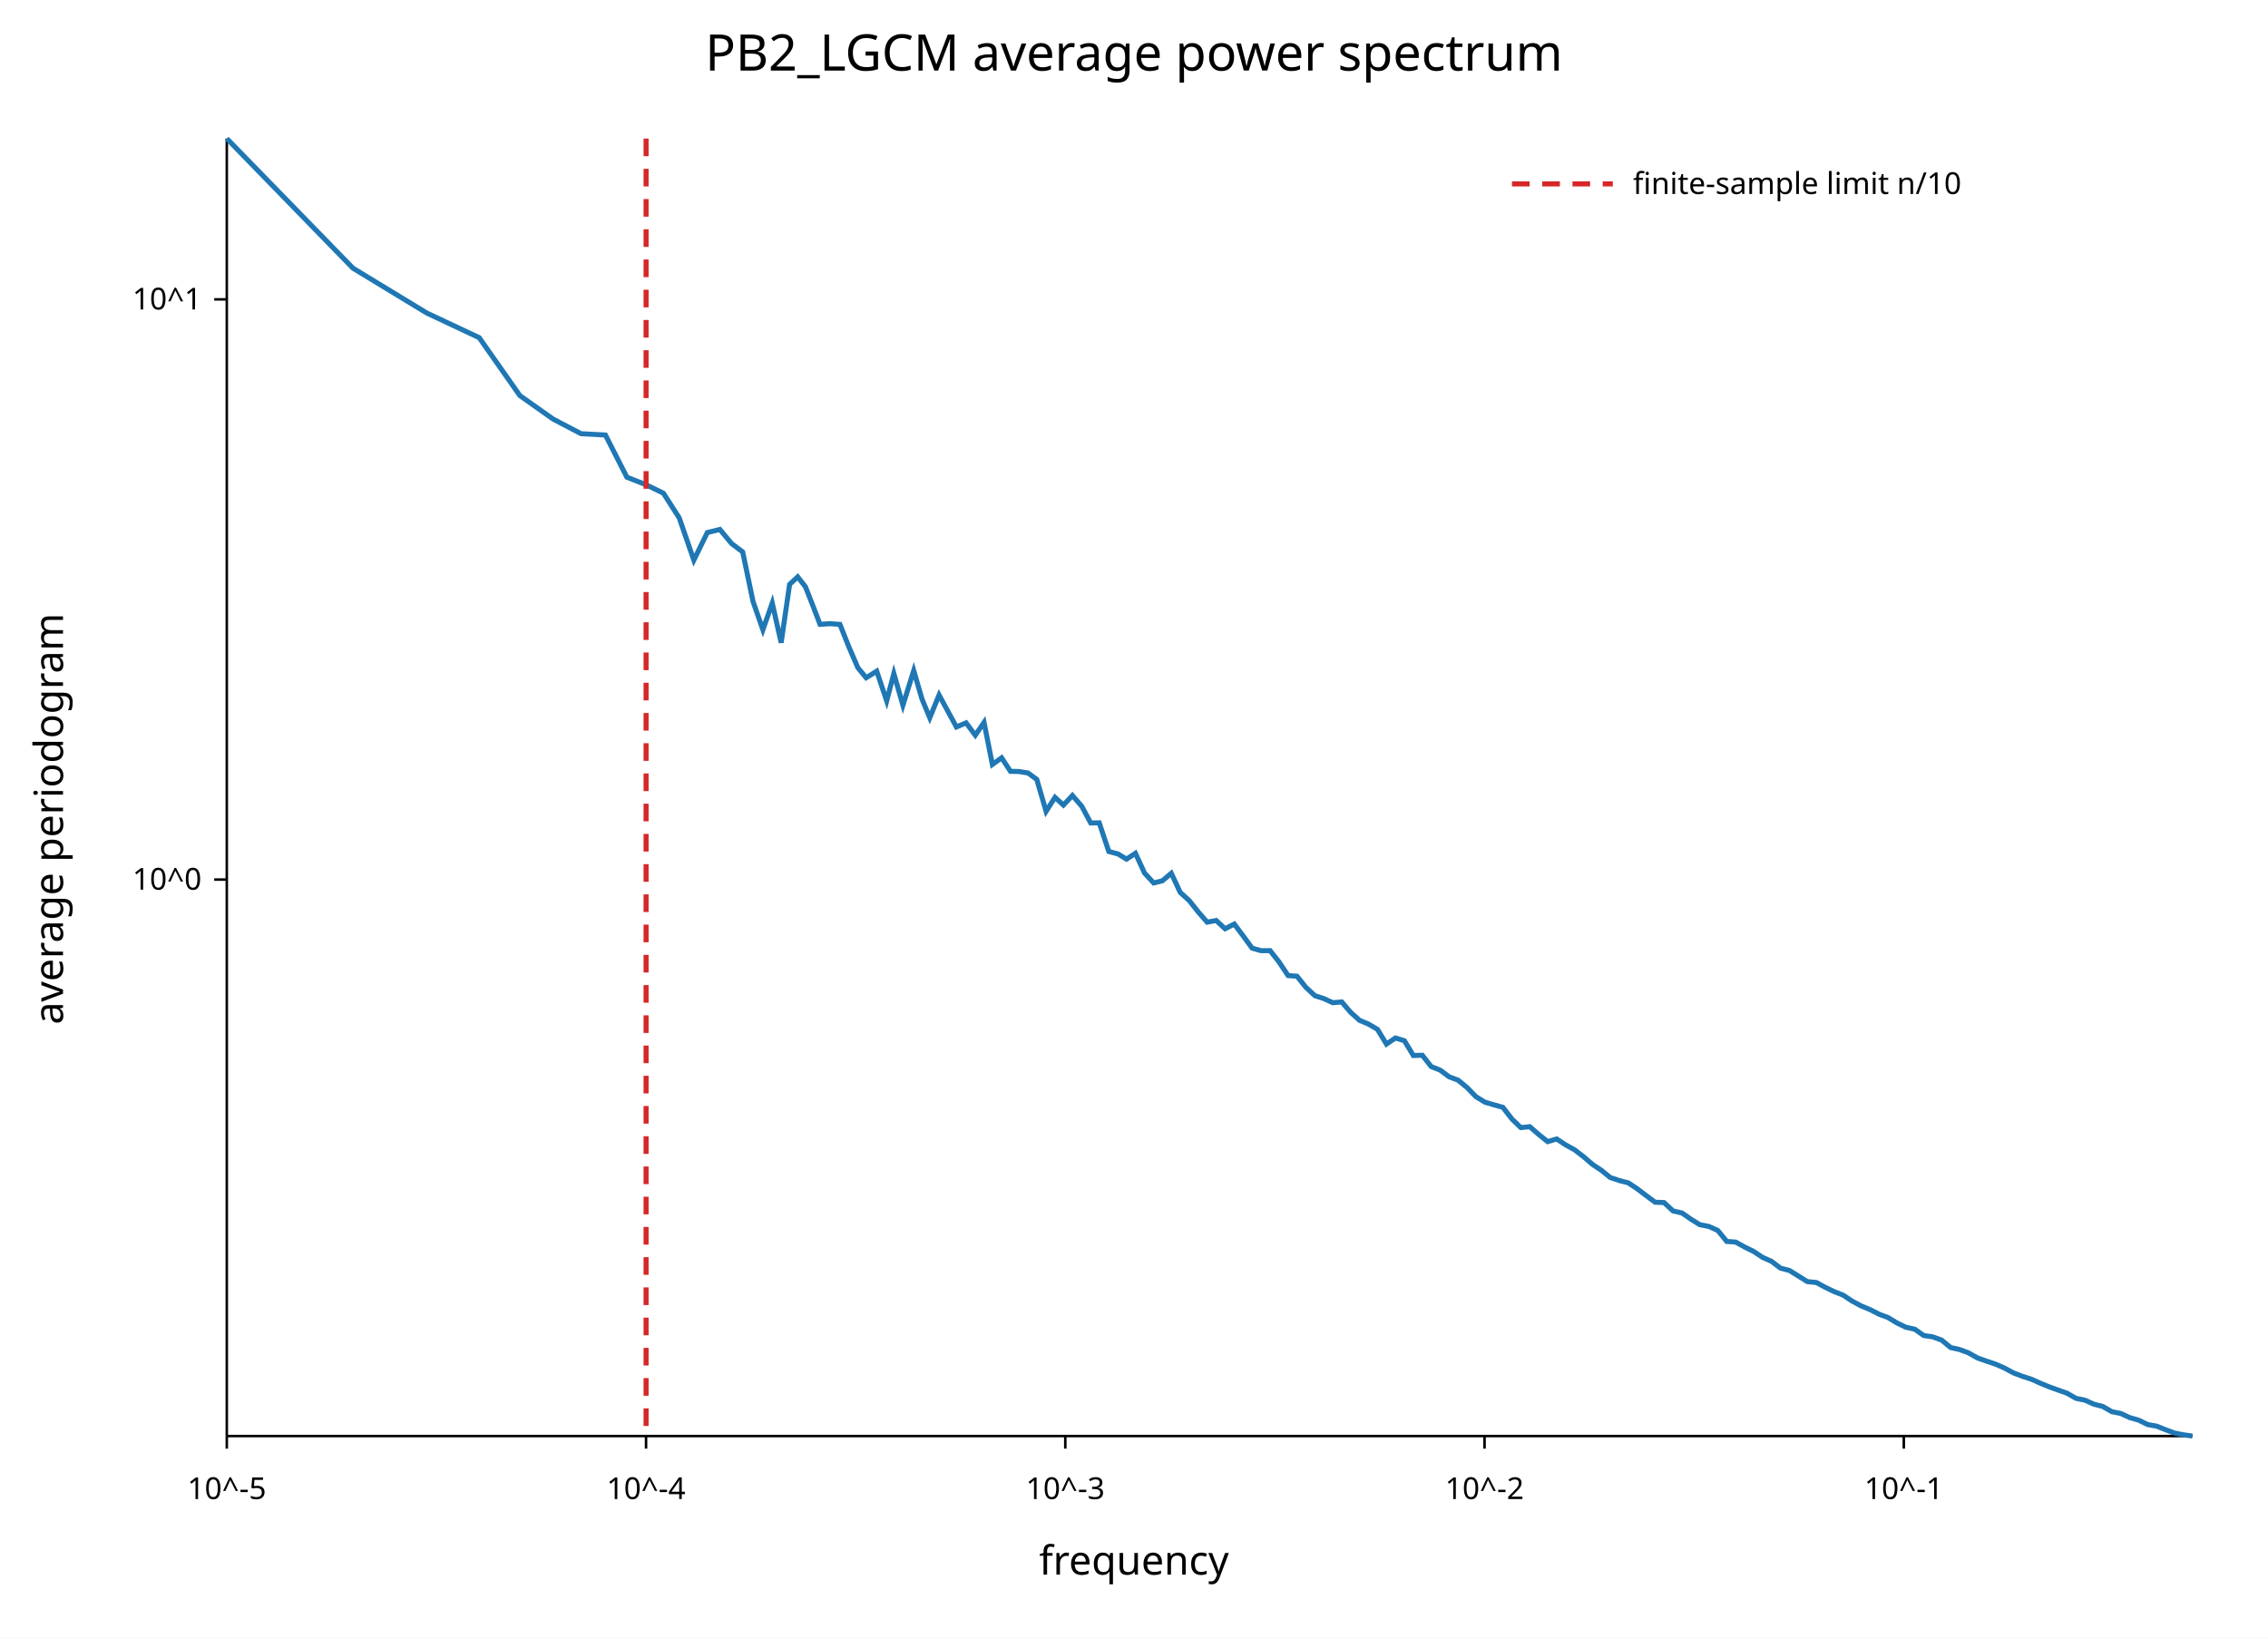
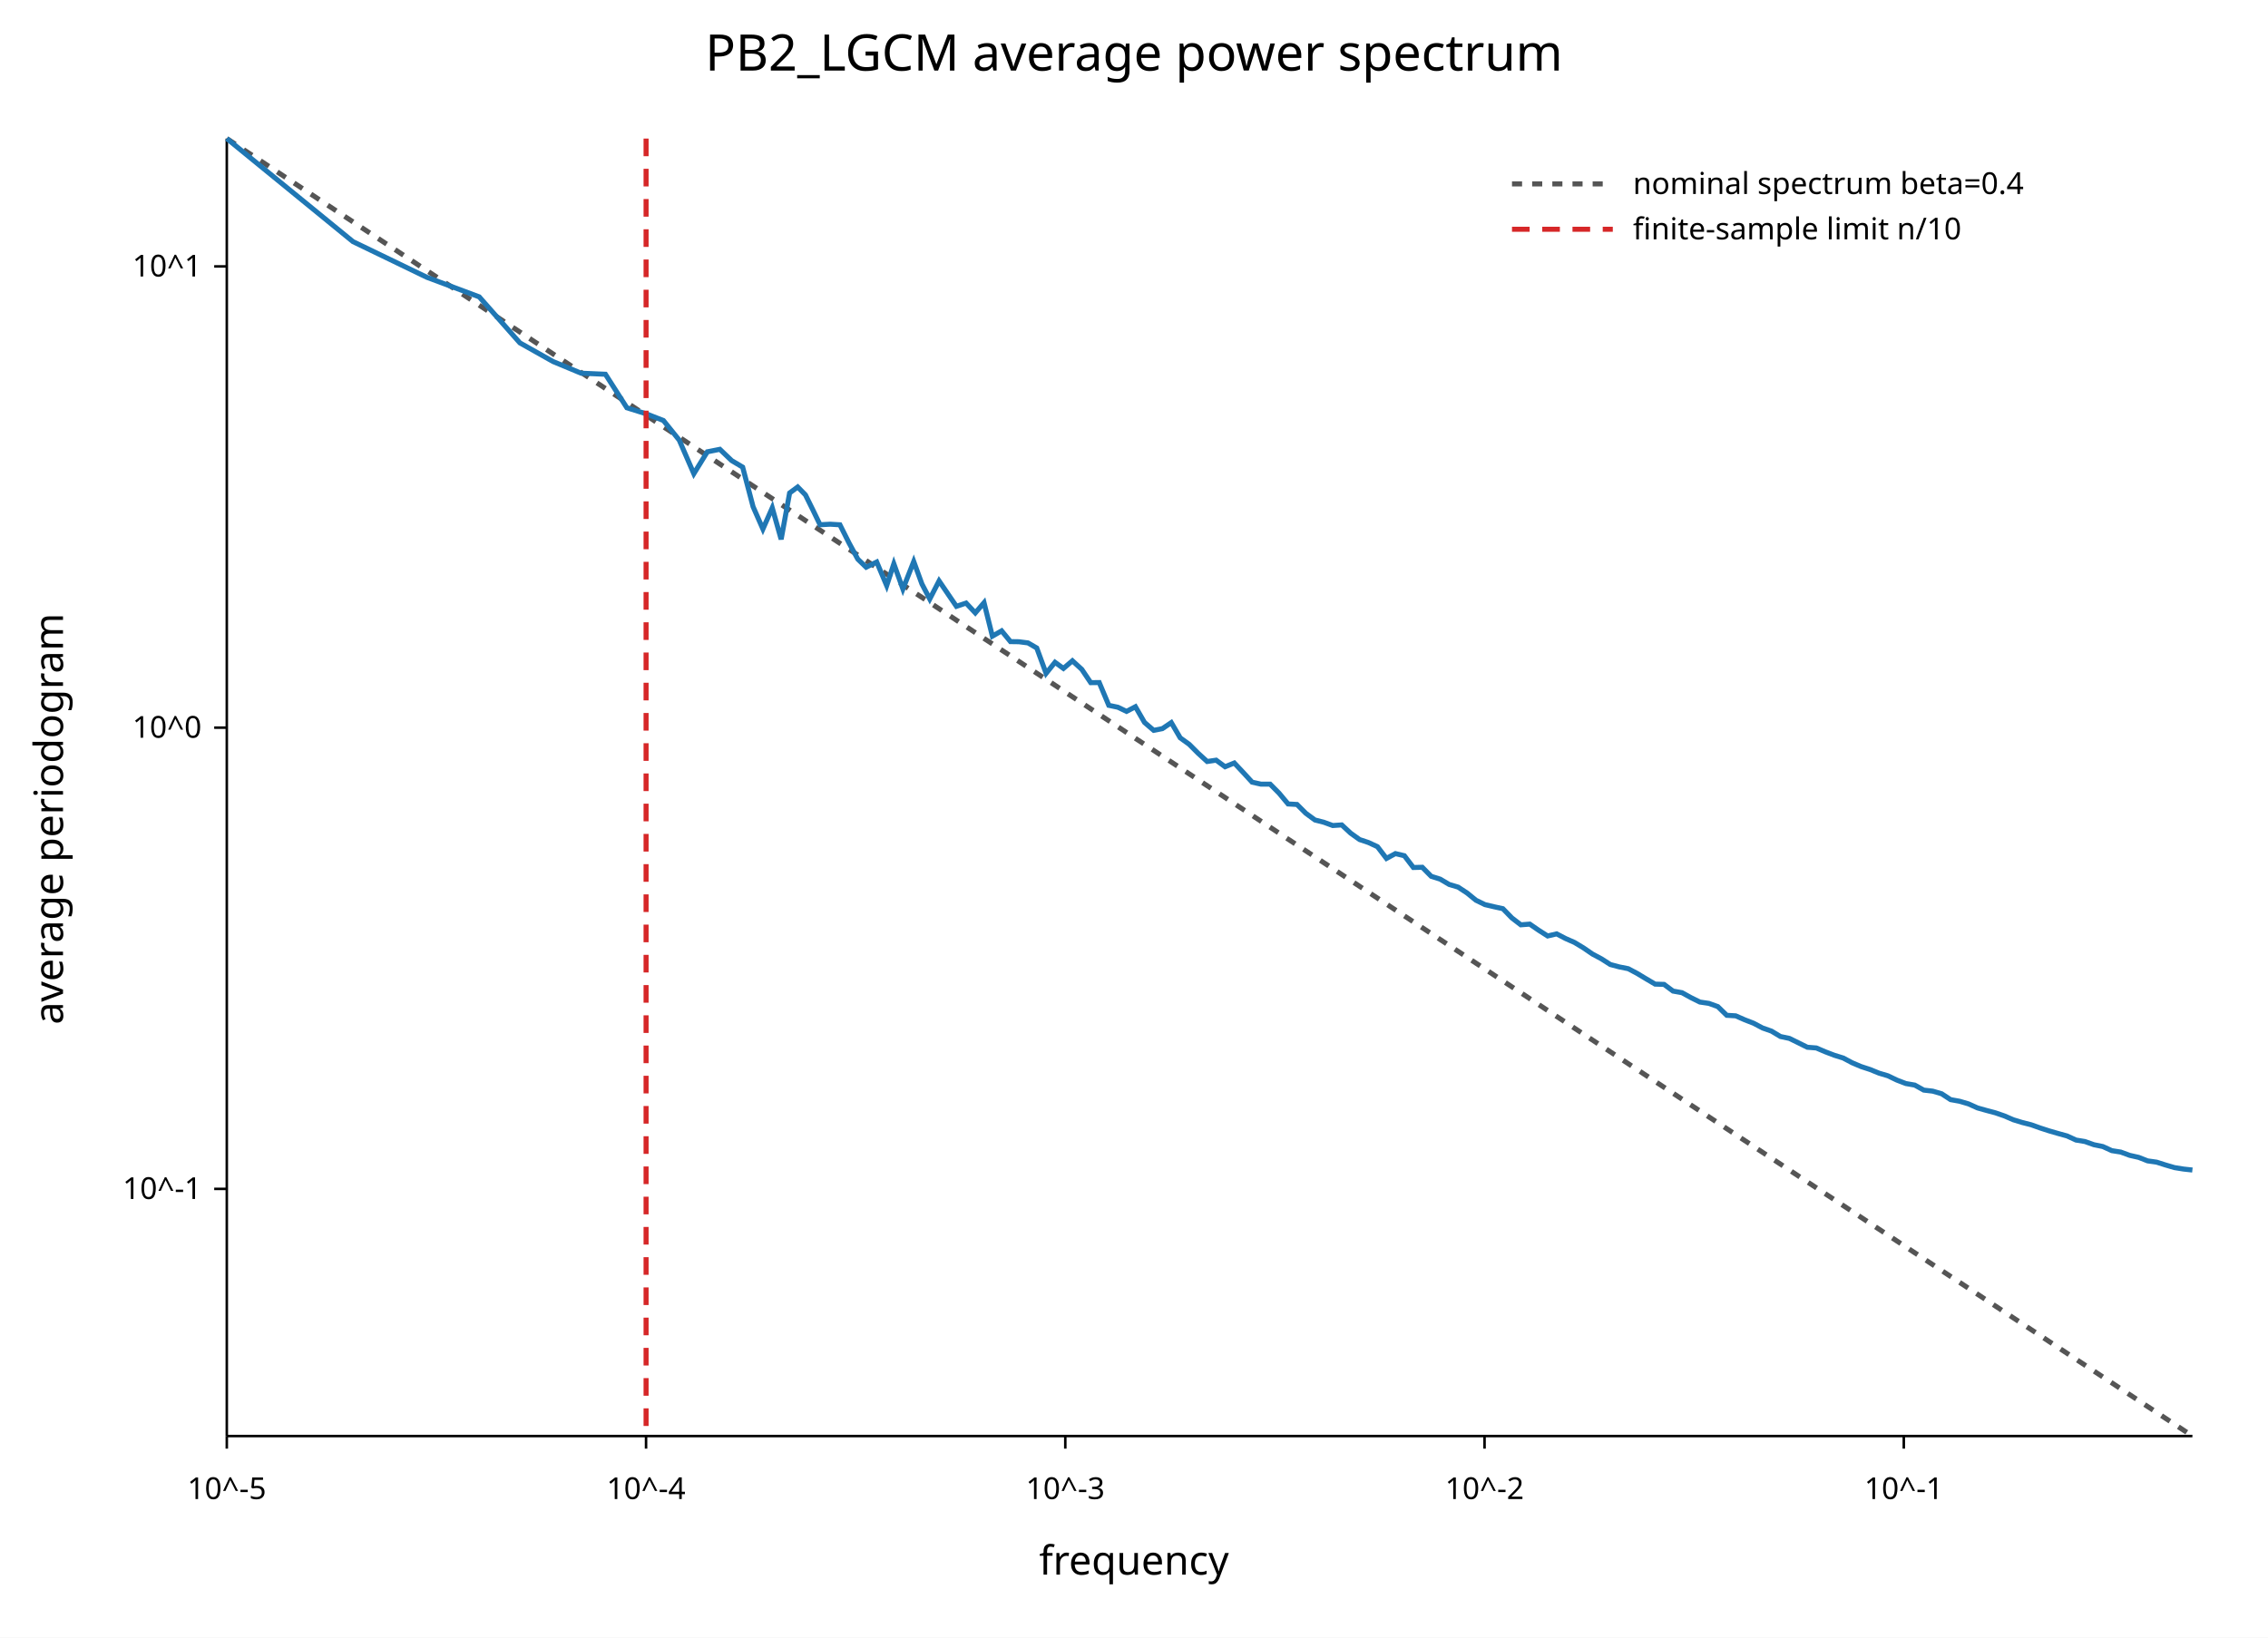
<svg xmlns="http://www.w3.org/2000/svg" width="900" height="650" viewBox="0 0 900 650">
  <rect width="100%" height="100%" fill="white" />
  <text x="450.0" y="28" text-anchor="middle" font-family="sans-serif" font-size="20">PB2_LGCM average power spectrum</text>
  <line x1="90" y1="570" x2="870" y2="570" stroke="black" />
  <line x1="90" y1="55" x2="90" y2="570" stroke="black" />
  <line x1="90.0" y1="570" x2="90.0" y2="575" stroke="black" />
  <text x="90.0" y="595" text-anchor="middle" font-family="sans-serif" font-size="12">10^-5</text>
  <line x1="256.369" y1="570" x2="256.369" y2="575" stroke="black" />
  <text x="256.369" y="595" text-anchor="middle" font-family="sans-serif" font-size="12">10^-4</text>
  <line x1="422.737" y1="570" x2="422.737" y2="575" stroke="black" />
  <text x="422.737" y="595" text-anchor="middle" font-family="sans-serif" font-size="12">10^-3</text>
  <line x1="589.106" y1="570" x2="589.106" y2="575" stroke="black" />
  <text x="589.106" y="595" text-anchor="middle" font-family="sans-serif" font-size="12">10^-2</text>
  <line x1="755.475" y1="570" x2="755.475" y2="575" stroke="black" />
  <text x="755.475" y="595" text-anchor="middle" font-family="sans-serif" font-size="12">10^-1</text>
-   <line x1="85" y1="349.123" x2="90" y2="349.123" stroke="black" />
-   <text x="80" y="353.123" text-anchor="end" font-family="sans-serif" font-size="12">10^0</text>
-   <line x1="85" y1="118.828" x2="90" y2="118.828" stroke="black" />
-   <text x="80" y="122.828" text-anchor="end" font-family="sans-serif" font-size="12">10^1</text>
-   <polyline fill="none" stroke="#1f77b4" stroke-width="2" points="90.0,55.0 140.08,106.46 169.38,124.26 190.16,134.03 206.29,157.01 219.46,166.33 230.6,172.15 240.25,172.67 248.76,189.41 256.37,192.4 263.26,195.77 269.54,205.57 275.33,222.33 280.68,211.39 285.66,210.15 290.33,215.77 294.71,219.06 298.84,238.81 302.74,249.96 306.45,239.37 309.98,255.1 313.34,231.95 316.55,228.97 319.62,232.91 322.57,240.41 325.41,247.81 329.45,247.55 333.3,247.84 336.93,256.95 340.41,265.0 343.71,269.02 347.9,266.41 351.86,278.21 354.7,267.33 358.3,279.93 362.59,266.18 365.84,277.39 368.95,284.9 372.65,275.87 376.18,282.39 379.53,288.55 383.37,286.92 387.02,291.82 390.49,286.74 393.8,303.44 397.47,300.8 400.98,306.16 404.31,306.23 407.95,306.82 411.41,309.35 415.12,322.04 418.65,316.49 422.0,319.56 425.56,315.74 429.29,320.05 432.83,326.66 436.2,326.6 440.0,337.98 443.61,338.94 447.04,341.01 450.57,338.68 454.16,346.51 457.81,350.47 461.28,349.6 464.8,346.61 468.34,354.22 471.9,357.44 475.47,361.94 479.04,366.03 482.6,365.36 486.14,368.64 489.8,366.78 493.42,371.61 496.87,376.34 500.4,377.34 504.01,377.33 507.56,381.83 511.15,387.23 514.68,387.48 518.23,391.93 521.8,395.22 525.29,396.35 528.87,397.99 532.44,397.7 535.99,401.84 539.52,405.0 543.02,406.47 546.62,408.58 550.18,414.42 553.74,412.01 557.3,413.09 560.86,418.96 564.4,418.84 567.93,423.34 571.52,424.77 575.07,427.42 578.62,428.75 582.17,431.68 585.7,435.31 589.28,437.49 592.83,438.53 596.38,439.52 599.95,444.14 603.5,447.57 607.05,447.21 610.59,450.29 614.15,453.14 617.72,452.08 621.25,454.41 624.8,456.37 628.37,459.1 631.93,462.16 635.47,464.53 639.02,467.4 642.57,468.59 646.13,469.49 649.69,471.86 653.24,474.55 656.79,477.19 660.34,477.33 663.9,480.65 667.46,481.46 671.01,483.93 674.56,486.13 678.11,486.8 681.67,488.41 685.22,492.75 688.77,493.01 692.32,494.98 695.88,496.72 699.43,499.08 702.98,500.65 706.54,503.35 710.09,504.28 713.64,506.48 717.2,508.7 720.76,509.06 724.31,510.97 727.86,512.68 731.42,514.08 734.97,516.44 738.52,518.34 742.07,519.8 745.63,521.62 749.18,522.95 752.74,525.1 756.29,526.81 759.84,527.6 763.4,530.1 766.95,530.62 770.5,531.92 774.05,534.86 777.61,535.66 781.16,536.98 784.72,539.0 788.27,540.25 791.82,541.44 795.38,542.98 798.93,544.91 802.48,546.27 806.04,547.41 809.59,549.0 813.14,550.46 816.7,551.75 820.25,552.99 823.8,555.03 827.36,555.77 830.91,557.36 834.46,558.27 838.02,560.33 841.57,561.03 845.13,562.68 848.68,563.69 852.23,565.44 855.79,566.06 859.34,567.48 862.89,568.8 866.45,569.51 870.0,570.0" />
+   <line x1="85" y1="471.895" x2="90" y2="471.895" stroke="black" />
+   <text x="80" y="475.895" text-anchor="end" font-family="sans-serif" font-size="12">10^-1</text>
+   <line x1="85" y1="288.818" x2="90" y2="288.818" stroke="black" />
+   <text x="80" y="292.818" text-anchor="end" font-family="sans-serif" font-size="12">10^0</text>
+   <line x1="85" y1="105.741" x2="90" y2="105.741" stroke="black" />
+   <text x="80" y="109.741" text-anchor="end" font-family="sans-serif" font-size="12">10^1</text>
+   <polyline fill="none" stroke="#555555" stroke-width="2" stroke-dasharray="4 4" points="90.0,55.0 140.08,88.07 169.38,107.41 190.16,121.13 206.29,131.78 219.46,140.48 230.6,147.83 240.25,154.2 248.76,159.82 256.37,164.85 263.26,169.39 269.54,173.54 275.33,177.36 280.68,180.9 285.66,184.19 290.33,187.27 294.71,190.16 298.84,192.89 302.74,195.47 306.45,197.91 309.98,200.24 313.34,202.46 316.55,204.58 319.62,206.61 322.57,208.56 325.41,210.43 329.45,213.1 333.3,215.64 336.93,218.04 340.41,220.33 343.71,222.51 347.9,225.28 351.86,227.9 354.7,229.77 358.3,232.15 362.59,234.98 365.84,237.12 368.95,239.18 372.65,241.62 376.18,243.95 379.53,246.17 383.37,248.7 387.02,251.11 390.49,253.4 393.8,255.58 397.47,258.01 400.98,260.32 404.31,262.53 407.95,264.93 411.41,267.21 415.12,269.66 418.65,271.99 422.0,274.21 425.56,276.56 429.29,279.02 432.83,281.36 436.2,283.58 440.0,286.09 443.61,288.47 447.04,290.74 450.57,293.07 454.16,295.44 457.81,297.85 461.28,300.14 464.8,302.46 468.34,304.8 471.9,307.15 475.47,309.51 479.04,311.87 482.6,314.21 486.14,316.55 489.8,318.97 493.42,321.36 496.87,323.64 500.4,325.97 504.01,328.35 507.56,330.69 511.15,333.07 514.68,335.4 518.23,337.74 521.8,340.1 525.29,342.4 528.87,344.77 532.44,347.12 535.99,349.47 539.52,351.8 543.02,354.11 546.62,356.49 550.18,358.83 553.74,361.19 557.3,363.54 560.86,365.89 564.4,368.23 567.93,370.55 571.52,372.92 575.07,375.27 578.62,377.61 582.17,379.96 585.7,382.29 589.28,384.65 592.83,387.0 596.38,389.34 599.95,391.7 603.5,394.04 607.05,396.38 610.59,398.73 614.15,401.08 617.72,403.43 621.25,405.76 624.8,408.1 628.37,410.46 631.93,412.81 635.47,415.15 639.02,417.49 642.57,419.84 646.13,422.19 649.69,424.54 653.24,426.88 656.79,429.23 660.34,431.57 663.9,433.92 667.46,436.27 671.01,438.62 674.56,440.96 678.11,443.31 681.67,445.65 685.22,448.0 688.77,450.34 692.32,452.69 695.88,455.03 699.43,457.38 702.98,459.73 706.54,462.07 710.09,464.42 713.64,466.77 717.2,469.12 720.76,471.46 724.31,473.81 727.86,476.15 731.42,478.5 734.97,480.84 738.52,483.19 742.07,485.54 745.63,487.88 749.18,490.23 752.74,492.58 756.29,494.92 759.84,497.27 763.4,499.62 766.95,501.96 770.5,504.31 774.05,506.65 777.61,509.0 781.16,511.34 784.72,513.69 788.27,516.04 791.82,518.38 795.38,520.73 798.93,523.08 802.48,525.42 806.04,527.77 809.59,530.11 813.14,532.46 816.7,534.81 820.25,537.15 823.8,539.5 827.36,541.85 830.91,544.19 834.46,546.54 838.02,548.88 841.57,551.23 845.13,553.58 848.68,555.92 852.23,558.27 855.79,560.61 859.34,562.96 862.89,565.31 866.45,567.65 870.0,570.0" />
+   <line x1="600" y1="73" x2="640" y2="73" stroke="#555555" stroke-width="2" stroke-dasharray="4 4" />
+   <text x="648" y="77" font-family="sans-serif" font-size="12">nominal spectrum beta=0.4</text>
+   <polyline fill="none" stroke="#1f77b4" stroke-width="2" points="90.0,55.0 140.08,95.91 169.38,110.06 190.16,117.83 206.29,136.09 219.46,143.5 230.6,148.13 240.25,148.55 248.76,161.86 256.37,164.23 263.26,166.91 269.54,174.7 275.33,188.02 280.68,179.33 285.66,178.34 290.33,182.81 294.71,185.42 298.84,201.12 302.74,209.99 306.45,201.57 309.98,214.07 313.34,195.67 316.55,193.3 319.62,196.43 322.57,202.39 325.41,208.28 329.45,208.07 333.3,208.3 336.93,215.54 340.41,221.95 343.71,225.14 347.9,223.07 351.86,232.45 354.7,223.79 358.3,233.81 362.59,222.88 365.84,231.79 368.95,237.76 372.65,230.58 376.18,235.77 379.53,240.67 383.37,239.37 387.02,243.27 390.49,239.22 393.8,252.51 397.47,250.4 400.98,254.67 404.31,254.72 407.95,255.19 411.41,257.2 415.12,267.28 418.65,262.88 422.0,265.32 425.56,262.28 429.29,265.7 432.83,270.96 436.2,270.92 440.0,279.96 443.61,280.72 447.04,282.37 450.57,280.52 454.16,286.74 457.81,289.89 461.28,289.2 464.8,286.82 468.34,292.87 471.9,295.43 475.47,299.01 479.04,302.26 482.6,301.73 486.14,304.34 489.8,302.85 493.42,306.7 496.87,310.46 500.4,311.25 504.01,311.24 507.56,314.82 511.15,319.11 514.68,319.31 518.23,322.85 521.8,325.47 525.29,326.36 528.87,327.67 532.44,327.43 535.99,330.72 539.52,333.24 543.02,334.41 546.62,336.08 550.18,340.73 553.74,338.81 557.3,339.67 560.86,344.33 564.4,344.24 567.93,347.82 571.52,348.96 575.07,351.06 578.62,352.12 582.17,354.45 585.7,357.33 589.28,359.07 592.83,359.9 596.38,360.68 599.95,364.35 603.5,367.08 607.05,366.8 610.59,369.24 614.15,371.51 617.72,370.67 621.25,372.52 624.8,374.08 628.37,376.24 631.93,378.68 635.47,380.57 639.02,382.84 642.57,383.79 646.13,384.5 649.69,386.39 653.24,388.53 656.79,390.62 660.34,390.73 663.9,393.38 667.46,394.02 671.01,395.98 674.56,397.74 678.11,398.26 681.67,399.54 685.22,403.0 688.77,403.21 692.32,404.77 695.88,406.15 699.43,408.03 702.98,409.28 706.54,411.42 710.09,412.17 713.64,413.91 717.2,415.68 720.76,415.96 724.31,417.48 727.86,418.84 731.42,419.95 734.97,421.83 738.52,423.34 742.07,424.5 745.63,425.95 749.18,427.01 752.74,428.72 756.29,430.08 759.84,430.7 763.4,432.69 766.95,433.1 770.5,434.14 774.05,436.47 777.61,437.11 781.16,438.16 784.72,439.76 788.27,440.76 791.82,441.7 795.38,442.93 798.93,444.46 802.48,445.55 806.04,446.45 809.59,447.72 813.14,448.87 816.7,449.9 820.25,450.88 823.8,452.51 827.36,453.1 830.91,454.36 834.46,455.09 838.02,456.72 841.57,457.28 845.13,458.59 848.68,459.39 852.23,460.78 855.79,461.28 859.34,462.41 862.89,463.45 866.45,464.02 870.0,464.41" />
  <line x1="256.38" y1="55" x2="256.38" y2="570" stroke="#d62728" stroke-width="2" stroke-dasharray="7 5" />
-   <line x1="600" y1="73" x2="640" y2="73" stroke="#d62728" stroke-width="2" stroke-dasharray="7 5" />
-   <text x="648" y="77" font-family="sans-serif" font-size="12">finite-sample limit n/10</text>
+   <line x1="600" y1="91" x2="640" y2="91" stroke="#d62728" stroke-width="2" stroke-dasharray="7 5" />
+   <text x="648" y="95" font-family="sans-serif" font-size="12">finite-sample limit n/10</text>
  <text x="450.0" y="625" text-anchor="middle" font-family="sans-serif" font-size="16">frequency</text>
  <text x="25" y="325.0" transform="rotate(-90 25 325.0)" text-anchor="middle" font-family="sans-serif" font-size="16">average periodogram</text>
</svg>
